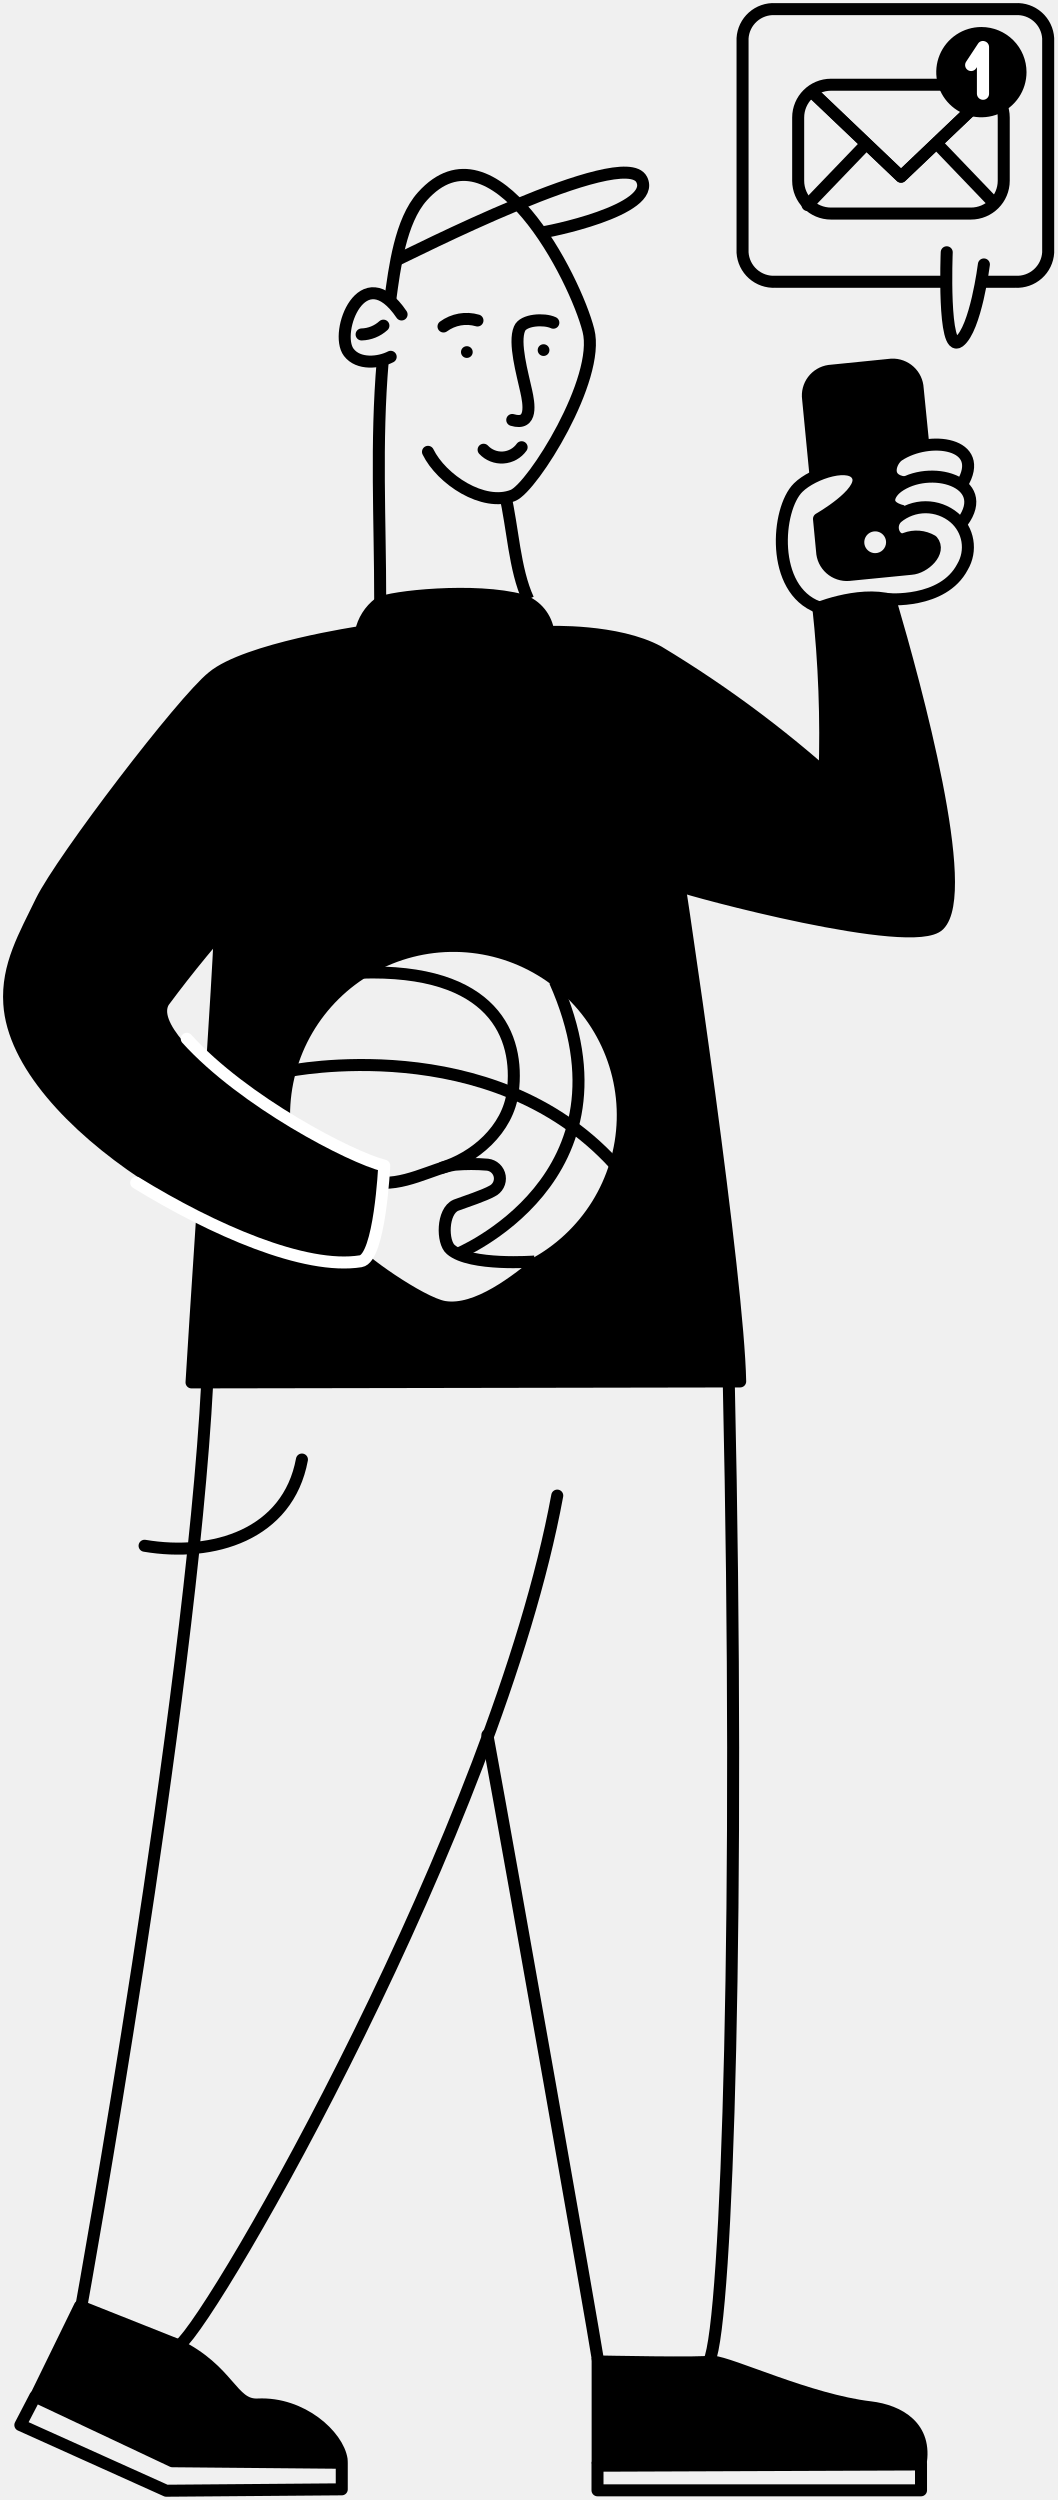
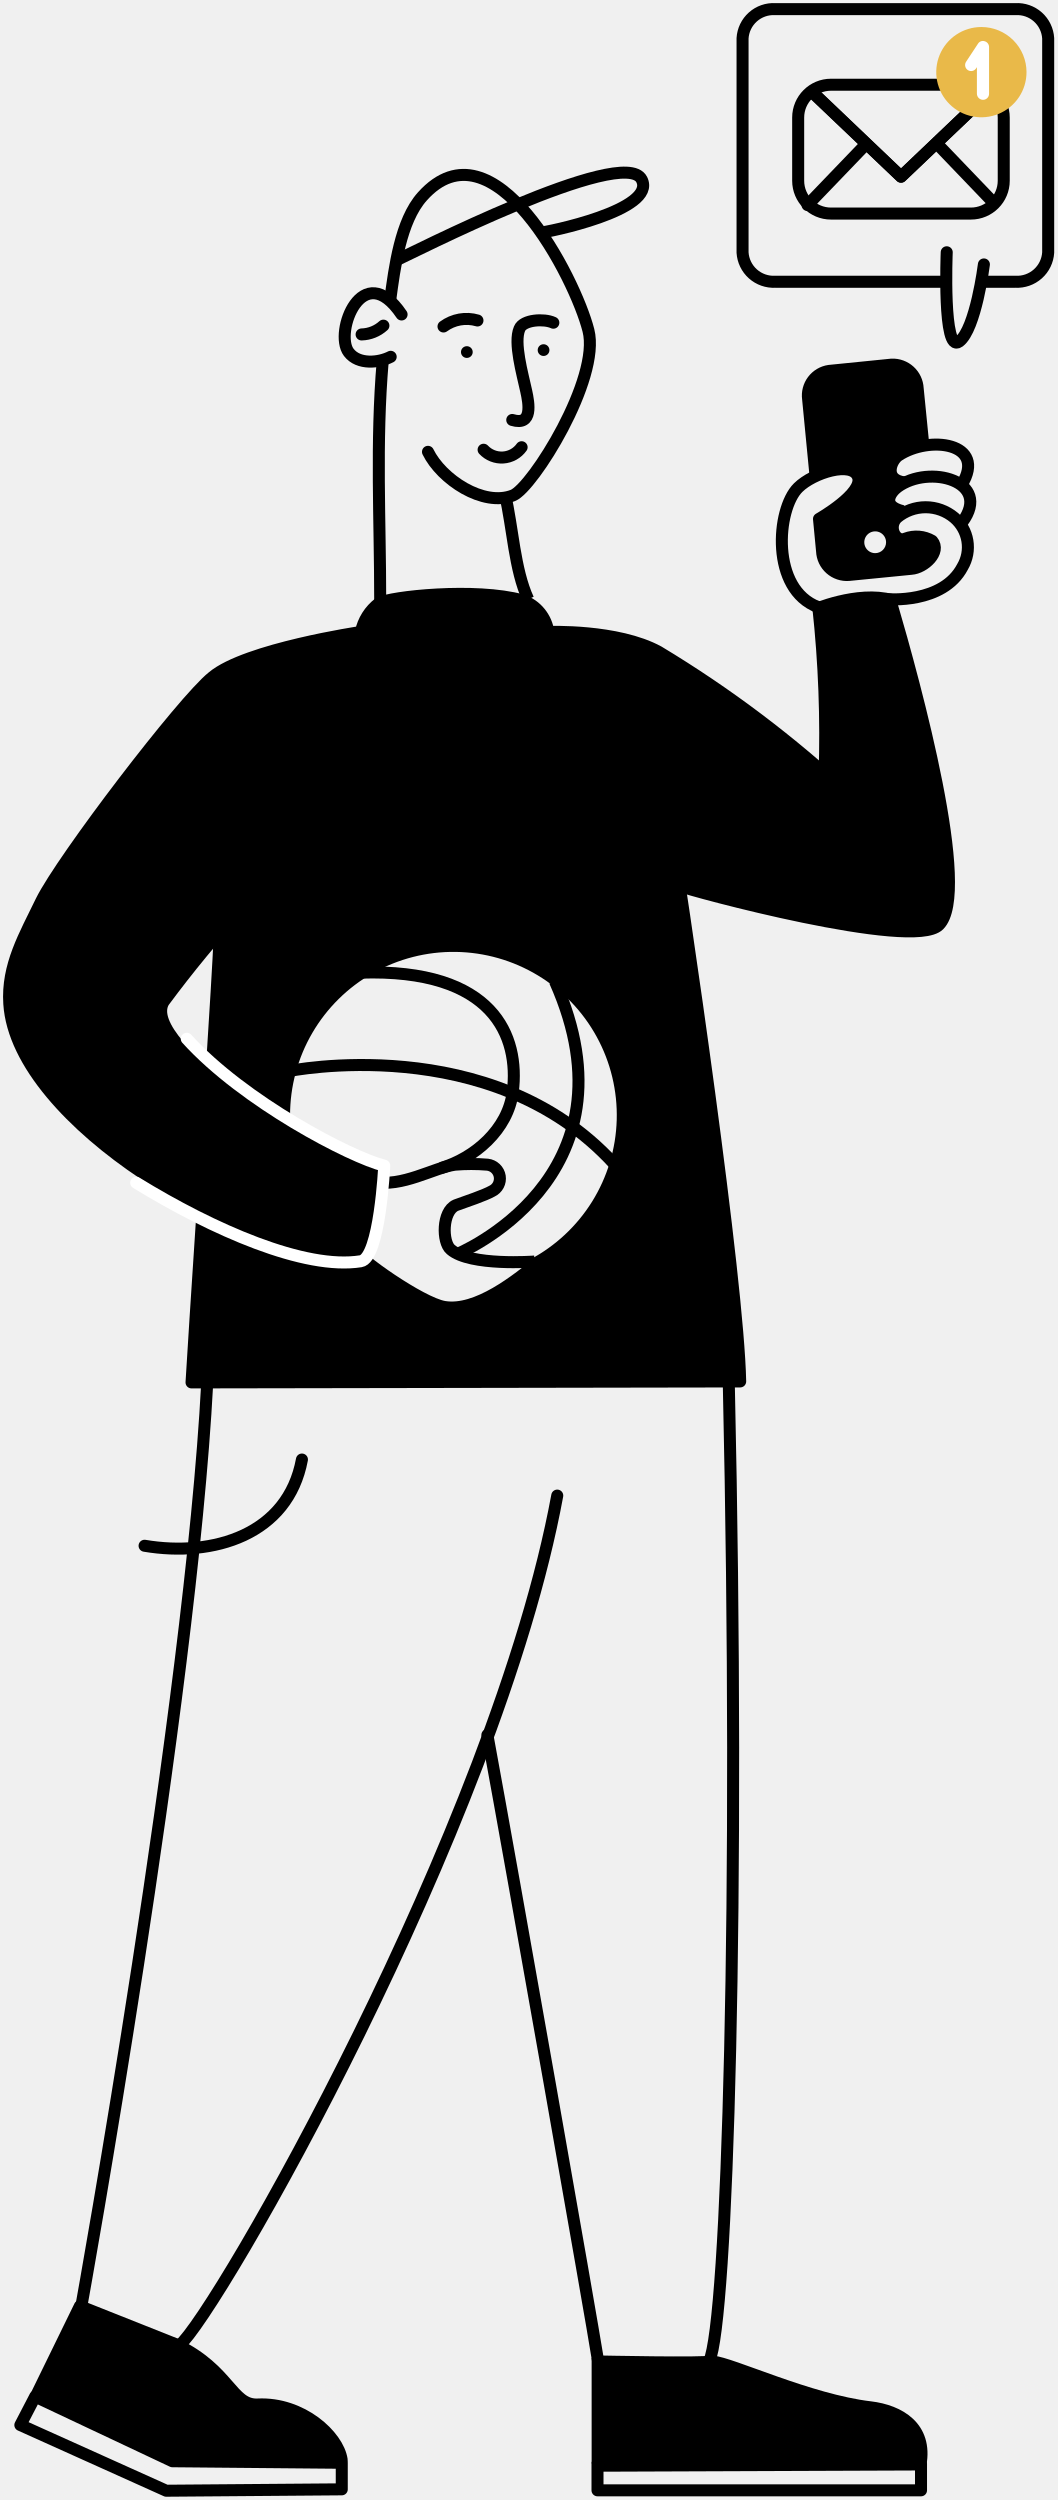
<svg xmlns="http://www.w3.org/2000/svg" width="233" height="551" viewBox="0 0 233 551" fill="none">
  <path d="M78.436 275.885C80.315 278.349 93.035 287.219 97.902 288.205C105.078 289.406 113.918 282.291 119.185 277.979C124.375 274.803 128.709 270.406 131.81 265.171C134.91 259.935 136.683 254.021 136.974 247.943C137.264 241.866 136.063 235.809 133.475 230.302C130.888 224.795 126.992 220.005 122.128 216.349C117.265 212.693 111.58 210.282 105.571 209.327C99.561 208.372 93.41 208.902 87.652 210.87C81.895 212.838 76.706 216.185 72.539 220.619C68.372 225.053 65.353 230.438 63.745 236.307C62.889 239.491 62.454 242.773 62.451 246.07C62.404 247.004 62.404 247.94 62.451 248.873C68.59 253.002 75.223 256.344 82.194 258.822C82.194 258.822 82.194 259.53 82.194 260.67C82.009 264.704 81.208 275.022 78.436 275.885ZM44.864 266.244C23.766 255.588 3.099 237.662 2.052 221.122C1.498 212.652 5.471 206.03 9.105 198.484C13.725 189.244 40.337 154.41 46.866 149.204C54.227 143.044 79.545 139.287 79.545 139.287C80.072 136.759 81.493 134.506 83.549 132.942L84.011 132.726C94.252 130.446 104.854 130.31 115.15 132.326C115.343 132.36 115.529 132.422 115.704 132.511C117.066 133.112 118.252 134.049 119.152 135.234C120.051 136.419 120.635 137.814 120.848 139.287C120.848 139.287 136.032 138.671 145.149 143.66C158.179 151.512 170.431 160.588 181.739 170.764C182.135 158.53 181.682 146.284 180.384 134.112C185.267 132.16 190.572 131.502 195.784 132.203H196.338V132.634C201.882 151.576 214.172 196.698 206.934 203.874C201.39 209.418 154.574 196.914 149.8 195.281C155.313 232.056 162.797 286.634 163.136 304.467H160.641L45.665 304.652H42.215C42.492 299.632 43.509 284.201 44.648 266.768L44.864 266.244ZM48.221 205.507C43.933 210.342 39.903 215.401 36.148 220.66C33.868 224.51 38.95 230.794 46.589 237.138C47.451 223.525 48.191 211.636 48.437 205.722L48.221 205.507Z" fill="black" />
  <path d="M213.986 18.674H183.155C179.158 18.674 175.917 21.914 175.917 25.912V39.833C175.917 43.831 179.158 47.071 183.155 47.071H213.986C217.984 47.071 221.224 43.831 221.224 39.833V25.912C221.224 21.914 217.984 18.674 213.986 18.674Z" stroke="black" stroke-width="2.649" stroke-linecap="round" stroke-linejoin="round" />
  <path d="M179.306 20.522L198.587 38.94L218.853 19.629" stroke="black" stroke-width="2.649" stroke-linecap="round" stroke-linejoin="round" />
  <path d="M179.244 20.553L198.587 38.94L218.853 19.629" stroke="black" stroke-width="2.649" stroke-linecap="round" stroke-linejoin="round" />
  <path d="M177.981 45.192L190.855 31.794" stroke="black" stroke-width="2.649" stroke-linecap="round" stroke-linejoin="round" />
  <path d="M218.883 44.576L206.625 31.794" stroke="black" stroke-width="2.649" stroke-linecap="round" stroke-linejoin="round" />
  <path d="M208.288 62.101H170.866C169.059 62.194 167.289 61.57 165.939 60.365C164.59 59.159 163.77 57.47 163.659 55.664V8.448C163.762 6.639 164.58 4.945 165.931 3.738C167.282 2.531 169.057 1.91 170.866 2.011H223.812C225.621 1.91 227.396 2.531 228.747 3.738C230.098 4.945 230.915 6.639 231.019 8.448V55.664C230.908 57.47 230.088 59.159 228.739 60.365C227.389 61.57 225.619 62.194 223.812 62.101H216.635" stroke="black" stroke-width="2.649" stroke-linecap="round" stroke-linejoin="round" />
  <path d="M216.851 58.282C216.851 58.282 215.064 72.511 211.399 75.284C207.734 78.055 208.658 55.602 208.658 55.602" stroke="black" stroke-width="2.649" stroke-linecap="round" stroke-linejoin="round" />
  <path d="M191.81 530.57C198.216 531.34 204.13 534.882 202.898 542.89H131.719V519.574C131.719 519.882 131.719 520.128 131.719 520.344C131.719 520.56 154.08 520.806 156.02 520.344H156.914C161.195 520.806 178.381 528.999 191.81 530.57Z" fill="black" />
  <path d="M75.294 542.089V542.797L37.995 542.458L7.75 528.198L17.482 508.271H17.852L38.796 516.586L39.319 516.833C50.438 522.5 50.993 530.077 56.691 529.8C66.547 529.492 74.493 536.822 75.294 542.089Z" fill="black" />
  <path d="M205.455 119.082C204.569 118.563 203.578 118.249 202.554 118.164C201.531 118.078 200.501 118.224 199.541 118.589C197.355 119.513 195.63 115.971 197.693 113.969C198.109 113.584 198.563 113.244 199.049 112.952V112.675C194.152 111.505 196.277 108.517 197.848 107.347C198.373 106.971 198.929 106.641 199.511 106.361C194.767 105.776 196.431 101.526 198.155 100.417C199.77 99.378 201.568 98.657 203.453 98.292L202.19 85.571C202.159 84.851 201.985 84.144 201.68 83.491C201.375 82.838 200.944 82.251 200.412 81.765C199.88 81.279 199.257 80.902 198.579 80.657C197.901 80.411 197.182 80.302 196.461 80.335L182.663 81.721C181.238 81.935 179.954 82.701 179.09 83.854C178.225 85.007 177.849 86.453 178.043 87.881L179.799 104.76V104.975C183.587 103.158 188.238 102.48 189.039 105.16C190.332 108.702 180.445 114.4 180.445 114.4L181.185 121.484C181.22 122.204 181.397 122.91 181.706 123.562C182.015 124.214 182.449 124.798 182.985 125.282C183.52 125.765 184.145 126.138 184.824 126.38C185.504 126.621 186.224 126.727 186.944 126.689L200.712 125.334C203.699 125.057 207.519 121.484 205.455 119.082ZM192.889 121.915C192.414 121.915 191.949 121.774 191.554 121.51C191.159 121.246 190.851 120.871 190.669 120.432C190.487 119.993 190.44 119.51 190.532 119.044C190.625 118.578 190.854 118.15 191.19 117.814C191.526 117.478 191.954 117.249 192.42 117.157C192.886 117.064 193.369 117.111 193.808 117.293C194.247 117.475 194.622 117.783 194.886 118.178C195.15 118.573 195.291 119.038 195.291 119.513C195.291 120.15 195.038 120.761 194.587 121.212C194.137 121.662 193.526 121.915 192.889 121.915Z" fill="black" />
  <path d="M181.739 170.764C182.148 158.427 181.685 146.076 180.353 133.804" stroke="black" stroke-width="2.649" stroke-linecap="round" stroke-linejoin="round" />
  <path d="M196.584 132.264C188.976 130.139 179.028 134.513 179.028 134.513" stroke="black" stroke-width="2.649" stroke-miterlimit="10" />
  <path d="M119.183 277.825C113.916 282.137 105.077 289.251 97.9 288.05C92.726 287.157 78.62 277.147 78.219 275.484" stroke="black" stroke-width="2.649" stroke-miterlimit="10" />
  <path d="M44.648 266.799C43.508 284.232 42.492 299.663 42.214 304.683L163.135 304.467C162.704 282.107 151.031 201.811 146.134 171.504" stroke="black" stroke-width="2.649" stroke-linecap="round" stroke-linejoin="round" />
  <path d="M48.436 205.845C48.19 211.759 47.45 223.679 46.588 237.261" stroke="black" stroke-width="2.649" stroke-linecap="round" stroke-linejoin="round" />
  <path d="M39.504 516.956C47.605 510.365 109.39 402.596 122.818 329.631" stroke="black" stroke-width="2.649" stroke-miterlimit="10" stroke-linecap="round" />
  <path d="M45.664 304.929C41.968 375.338 17.944 508.209 17.944 508.209" stroke="black" stroke-width="2.649" stroke-miterlimit="10" stroke-linecap="round" />
  <path d="M107.418 382.391C113.208 413.838 130.21 510.18 131.842 520.467C131.842 520.467 155.99 520.96 156.298 520.467C160.363 511.597 163.135 417.503 160.64 305.576" stroke="black" stroke-width="2.649" stroke-miterlimit="10" stroke-linecap="round" />
  <path d="M179.737 104.79L178.105 87.912C177.911 86.484 178.287 85.037 179.151 83.884C180.016 82.731 181.3 81.965 182.725 81.752L196.523 80.366C197.975 80.307 199.392 80.824 200.465 81.805C201.538 82.785 202.18 84.15 202.252 85.602L203.545 98.599" stroke="black" stroke-width="2.649" stroke-miterlimit="10" />
  <path d="M212.139 115.016C218.699 106.084 204.839 102.203 197.817 107.347C196.246 108.517 194.121 111.505 199.018 112.675" stroke="black" stroke-width="2.649" stroke-miterlimit="10" />
  <path d="M211.984 106.792C217.62 97.552 204.777 95.889 198.031 100.386C196.368 101.494 194.643 105.745 199.387 106.33" stroke="black" stroke-width="2.649" stroke-miterlimit="10" />
  <path d="M195.507 132.048C195.507 132.048 207.827 133.187 212.139 124.933C213.163 123.202 213.542 121.164 213.209 119.18C212.877 117.197 211.854 115.394 210.322 114.091C208.553 112.607 206.317 111.794 204.008 111.794C201.699 111.794 199.463 112.607 197.694 114.091C195.63 116.093 197.355 119.635 199.542 118.711C200.502 118.346 201.531 118.201 202.555 118.286C203.578 118.371 204.569 118.685 205.455 119.204C207.519 121.637 203.7 125.179 200.835 125.364L187.068 126.719C186.335 126.774 185.599 126.68 184.903 126.444C184.208 126.209 183.566 125.836 183.018 125.347C182.469 124.859 182.024 124.265 181.709 123.601C181.394 122.938 181.216 122.217 181.185 121.483L180.507 114.369C180.507 114.369 190.394 108.732 189.101 105.129C187.807 101.525 179.245 104.174 175.918 107.469C171.144 112.182 169.758 129.923 180.384 133.834" stroke="black" stroke-width="2.649" stroke-linejoin="round" />
  <path d="M149.553 195.189C152.232 196.297 201.235 209.541 206.933 203.874C214.171 196.698 201.882 151.514 196.338 132.634" stroke="black" stroke-width="2.649" stroke-miterlimit="10" />
  <path d="M82.316 260.423C88.476 261.809 95.652 257.343 100.272 256.696C102.66 256.497 105.061 256.497 107.449 256.696C108.116 256.772 108.74 257.063 109.226 257.526C109.712 257.989 110.034 258.598 110.142 259.261C110.25 259.923 110.139 260.603 109.825 261.196C109.511 261.79 109.012 262.265 108.404 262.548C106.894 263.411 102.644 264.858 100.488 265.628C97.408 266.953 97.408 273.79 99.348 275.392C103.63 279.119 117.828 278.041 117.828 278.041" stroke="black" stroke-width="2.649" stroke-miterlimit="10" />
  <path d="M66.547 321.684C63.467 338.285 46.989 343.244 31.866 340.687" stroke="black" stroke-width="2.649" stroke-miterlimit="10" stroke-linecap="round" />
  <path d="M157.037 520.497C161.195 520.805 178.381 528.998 191.81 530.569C198.247 531.339 204.377 534.943 202.867 543.166L131.904 543.443" stroke="black" stroke-width="2.649" stroke-linecap="round" stroke-linejoin="round" />
  <path d="M131.689 548.864H202.991V543.012H131.689V548.864Z" stroke="black" stroke-width="2.649" stroke-linecap="round" stroke-linejoin="round" />
  <path d="M131.719 519.697V542.951" stroke="black" stroke-width="2.649" stroke-miterlimit="10" />
  <path d="M4.484 534.48L36.64 548.956L75.324 548.648V542.796L37.995 542.458L7.749 528.197L4.484 534.48Z" stroke="black" stroke-width="2.649" stroke-linecap="round" stroke-linejoin="round" />
  <path d="M75.294 542.089C74.493 536.822 66.547 529.492 56.814 529.954C51.023 530.231 50.654 522.439 38.919 516.741L17.605 508.271L7.873 528.198" stroke="black" stroke-width="2.649" stroke-linecap="round" stroke-linejoin="round" />
  <path d="M62.605 249.242C62.605 248.133 62.605 246.994 62.605 245.823C62.601 239.21 64.354 232.714 67.684 227.001C71.015 221.287 75.804 216.561 81.56 213.306C87.317 210.051 93.835 208.384 100.448 208.475C107.061 208.566 113.531 210.412 119.196 213.824C124.861 217.237 129.517 222.093 132.689 227.896C135.861 233.699 137.435 240.24 137.249 246.851C137.063 253.462 135.124 259.904 131.631 265.52C128.137 271.135 123.215 275.722 117.367 278.81" stroke="black" stroke-width="2.649" stroke-miterlimit="10" />
  <path d="M63.498 236.091C63.498 236.091 108.219 226.851 135.323 256.481" stroke="black" stroke-width="2.649" stroke-miterlimit="10" />
  <path d="M100.52 276.5C100.52 276.5 141.73 259.838 122.295 216.256" stroke="black" stroke-width="2.649" stroke-miterlimit="10" />
  <path d="M97.193 257.434C104.523 255.278 111.977 248.995 113.024 240.587C114.533 228.513 108.958 213.36 79.359 214.376" stroke="black" stroke-width="2.649" stroke-miterlimit="10" />
  <path d="M73.015 180.343C59.341 192.52 46.956 206.072 36.055 220.783C30.265 230.578 72.245 256.173 82.317 258.575C82.317 258.575 81.916 275.792 78.097 275.946C54.227 276.901 3.715 247.364 2.052 221.245C1.498 212.775 5.471 206.153 9.105 198.607C13.725 189.244 40.337 154.409 46.866 149.204C54.227 143.044 79.545 139.287 79.545 139.287C80.072 136.758 81.493 134.505 83.549 132.942C85.921 131.525 104.801 129.461 115.15 132.326C116.646 132.852 117.969 133.78 118.974 135.008C119.979 136.235 120.627 137.716 120.848 139.287C120.848 139.287 136.032 138.671 145.149 143.66C160.287 152.775 174.429 163.448 187.345 175.507" stroke="black" stroke-width="2.649" stroke-linecap="round" stroke-linejoin="round" />
  <path d="M41.167 228.946C53.703 242.806 77.326 255.095 84.688 256.912C84.688 256.912 83.733 277.302 79.513 277.979C67.193 279.95 46.958 271.08 30.018 260.67" stroke="white" stroke-width="2.649" stroke-linecap="round" stroke-linejoin="round" />
  <path d="M86.013 66.043C86.968 59.052 88.23 48.703 93.097 43.282C108.712 25.849 126.792 61.362 129.687 72.819C132.428 83.476 117.367 107.469 113.055 109.194C106.525 111.781 97.285 105.652 94.329 99.585" stroke="black" stroke-width="2.649" stroke-miterlimit="10" stroke-linecap="round" />
  <path d="M83.796 132.572C83.796 114.339 82.81 97.768 84.35 79.566" stroke="black" stroke-width="2.649" stroke-miterlimit="10" />
  <path d="M111.299 108.949C113.024 116.218 113.363 125.488 116.412 132.08" stroke="black" stroke-width="2.649" stroke-miterlimit="10" />
  <path d="M88.508 69.308C79.915 56.618 73.539 73.281 76.866 77.655C78.991 80.458 83.549 79.965 86.106 78.641" stroke="black" stroke-width="2.649" stroke-miterlimit="10" stroke-linecap="round" />
  <path d="M119.153 51.26C120.201 51.26 144.902 46.332 141.422 39.556C137.479 31.825 89.863 56.281 86.906 57.574" stroke="black" stroke-width="2.649" stroke-miterlimit="10" />
  <path d="M105.232 70.633C103.967 70.262 102.633 70.189 101.335 70.419C100.037 70.649 98.809 71.175 97.748 71.957" stroke="black" stroke-width="2.649" stroke-miterlimit="10" stroke-linecap="round" />
  <path d="M84.502 71.772C83.186 72.975 81.48 73.664 79.698 73.713" stroke="black" stroke-width="2.649" stroke-miterlimit="10" stroke-linecap="round" />
  <path d="M102.891 78.888C103.606 78.888 104.185 78.309 104.185 77.594C104.185 76.88 103.606 76.3 102.891 76.3C102.177 76.3 101.598 76.88 101.598 77.594C101.598 78.309 102.177 78.888 102.891 78.888Z" fill="black" />
  <path d="M119.8 78.456C120.514 78.456 121.094 77.877 121.094 77.162C121.094 76.448 120.514 75.869 119.8 75.869C119.086 75.869 118.506 76.448 118.506 77.162C118.506 77.877 119.086 78.456 119.8 78.456Z" fill="black" />
  <path d="M121.956 71.125C119.923 70.171 115.303 70.448 114.502 72.45C113.178 75.53 115.149 82.367 115.981 86.217C116.566 88.866 117.49 93.948 112.901 92.562" stroke="black" stroke-width="2.649" stroke-miterlimit="10" stroke-linecap="round" />
  <path d="M106.586 99.123C107.134 99.711 107.806 100.169 108.554 100.464C109.301 100.76 110.104 100.886 110.906 100.833C111.708 100.78 112.488 100.549 113.19 100.158C113.891 99.766 114.497 99.223 114.964 98.569" stroke="black" stroke-width="2.649" stroke-miterlimit="10" stroke-linecap="round" />
  <path d="M216.389 23.787C220.778 23.787 224.336 20.229 224.336 15.84C224.336 11.451 220.778 7.894 216.389 7.894C212.001 7.894 208.443 11.451 208.443 15.84C208.443 20.229 212.001 23.787 216.389 23.787Z" fill="white" />
-   <path d="M216.296 5.954C214.328 5.954 212.405 6.537 210.769 7.63C209.133 8.724 207.858 10.277 207.105 12.095C206.352 13.913 206.155 15.913 206.539 17.843C206.923 19.773 207.87 21.546 209.261 22.937C210.653 24.328 212.425 25.276 214.355 25.66C216.285 26.043 218.285 25.846 220.103 25.093C221.921 24.34 223.475 23.065 224.568 21.429C225.661 19.793 226.244 17.87 226.244 15.902C226.244 13.264 225.196 10.733 223.331 8.868C221.465 7.002 218.935 5.954 216.296 5.954ZM217.99 20.676C217.99 20.85 217.956 21.022 217.889 21.183C217.823 21.344 217.725 21.49 217.602 21.613C217.479 21.736 217.333 21.833 217.172 21.9C217.012 21.966 216.84 22.001 216.666 22.001C216.312 22.001 215.971 21.862 215.718 21.615C215.465 21.367 215.319 21.03 215.31 20.676V14.793L215.156 15.04C215.063 15.189 214.941 15.319 214.797 15.42C214.653 15.522 214.49 15.594 214.318 15.632C214.146 15.67 213.968 15.673 213.795 15.641C213.622 15.61 213.457 15.544 213.309 15.447C213.162 15.351 213.035 15.226 212.936 15.08C212.837 14.934 212.769 14.77 212.734 14.598C212.7 14.425 212.7 14.247 212.735 14.074C212.77 13.902 212.84 13.738 212.939 13.592L215.557 9.619C215.708 9.378 215.937 9.195 216.205 9.1C216.473 9.005 216.766 9.003 217.035 9.095C217.309 9.175 217.55 9.341 217.722 9.568C217.894 9.796 217.988 10.073 217.99 10.358V20.676Z" fill="black" />
+   <path d="M216.296 5.954C214.328 5.954 212.405 6.537 210.769 7.63C209.133 8.724 207.858 10.277 207.105 12.095C206.352 13.913 206.155 15.913 206.539 17.843C206.923 19.773 207.87 21.546 209.261 22.937C210.653 24.328 212.425 25.276 214.355 25.66C216.285 26.043 218.285 25.846 220.103 25.093C221.921 24.34 223.475 23.065 224.568 21.429C225.661 19.793 226.244 17.87 226.244 15.902C226.244 13.264 225.196 10.733 223.331 8.868C221.465 7.002 218.935 5.954 216.296 5.954ZM217.99 20.676C217.99 20.85 217.956 21.022 217.889 21.183C217.823 21.344 217.725 21.49 217.602 21.613C217.479 21.736 217.333 21.833 217.172 21.9C217.012 21.966 216.84 22.001 216.666 22.001C216.312 22.001 215.971 21.862 215.718 21.615C215.465 21.367 215.319 21.03 215.31 20.676V14.793L215.156 15.04C215.063 15.189 214.941 15.319 214.797 15.42C214.653 15.522 214.49 15.594 214.318 15.632C214.146 15.67 213.968 15.673 213.795 15.641C213.622 15.61 213.457 15.544 213.309 15.447C213.162 15.351 213.035 15.226 212.936 15.08C212.837 14.934 212.769 14.77 212.734 14.598C212.7 14.425 212.7 14.247 212.735 14.074C212.77 13.902 212.84 13.738 212.939 13.592L215.557 9.619C215.708 9.378 215.937 9.195 216.205 9.1C216.473 9.005 216.766 9.003 217.035 9.095C217.309 9.175 217.55 9.341 217.722 9.568C217.894 9.796 217.988 10.073 217.99 10.358V20.676Z" fill="hsl(42, 78%, 60%)" />
</svg>
